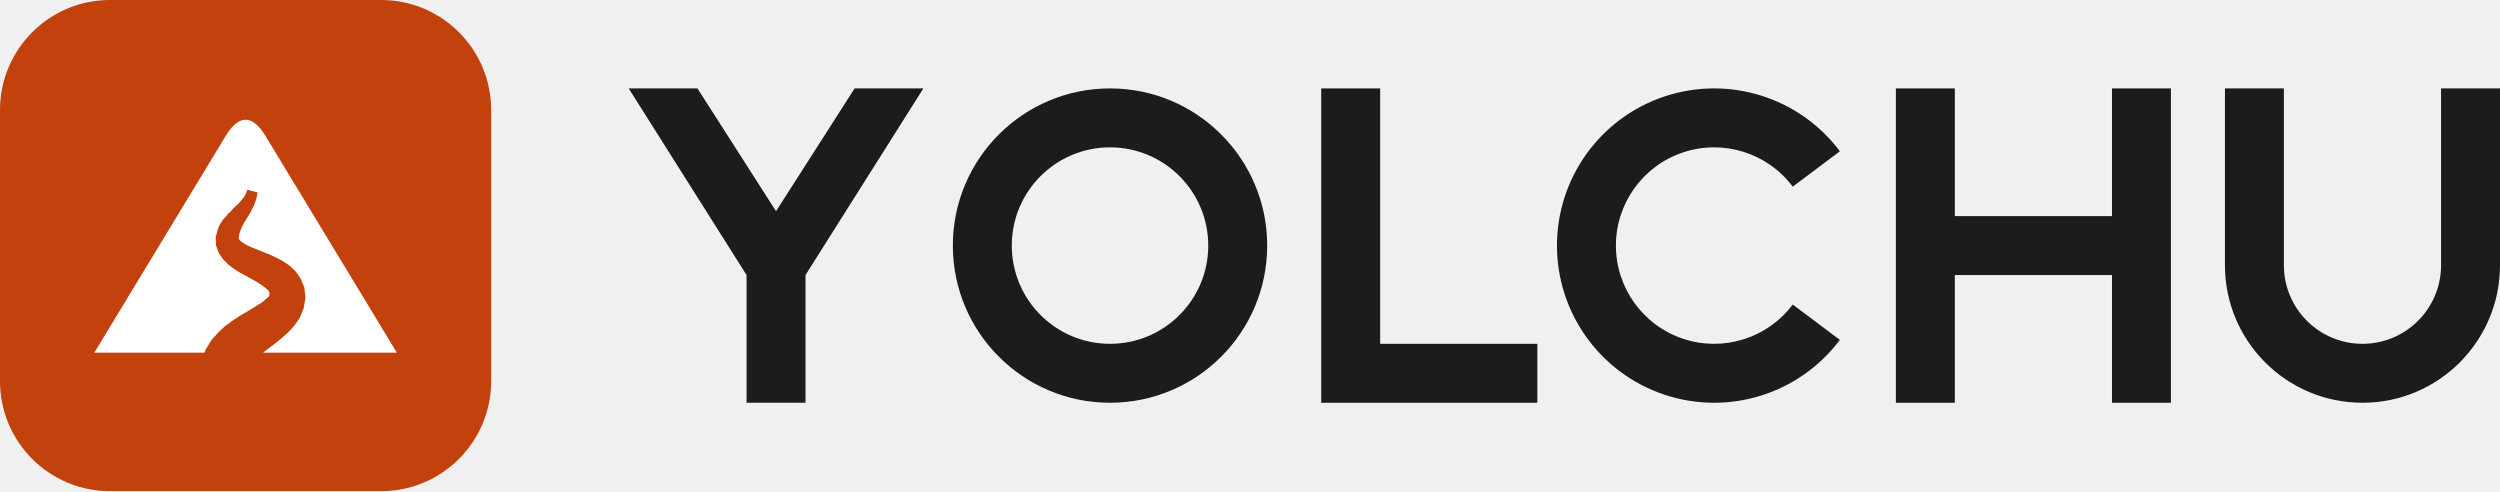
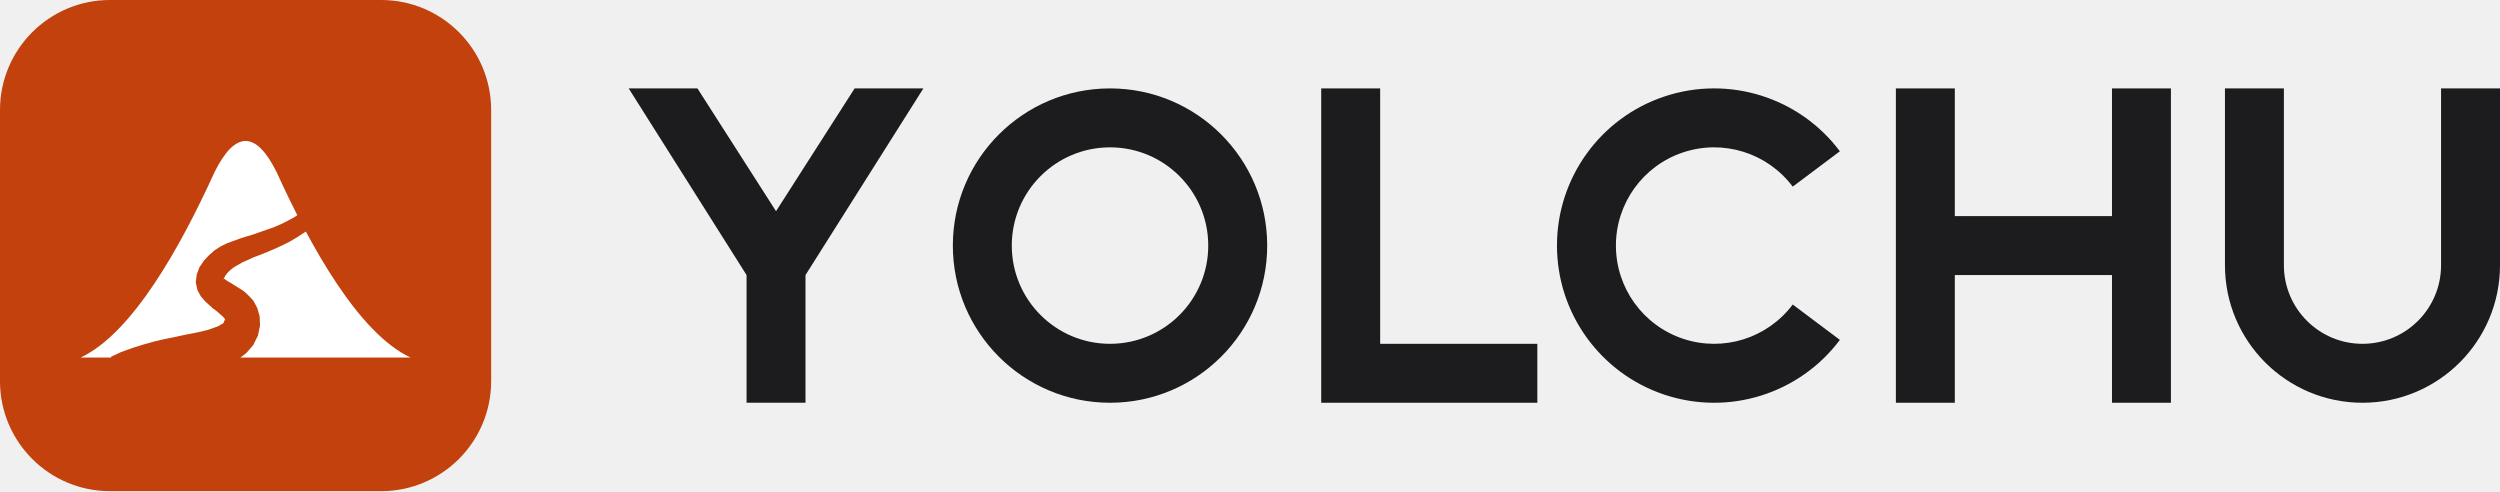
<svg xmlns="http://www.w3.org/2000/svg" width="509" height="100" viewBox="0 0 509 100" role="img" aria-label="YOLCHU">
  <defs>
    <mask id="yolchu-road" maskUnits="userSpaceOnUse" x="0" y="0" width="100" height="100">
      <rect width="100" height="100" fill="#fff" />
-       <path fill="#000" d="M51.5 90.8L51.3 89.4L51.4 88.8L51.6 88L52.1 87.1L53 86L54.2 84.9L55.6 83.6L57.3 82.3L59 81L60.8 79.5L62.6 77.9L64.3 76L65.8 73.8L66.9 71.1L67.4 68.1L67.1 65.1L66 62.4L64.5 60.3L62.7 58.6L60.9 57.4L59 56.4L57.1 55.5L55.3 54.8L53.6 54.1L52.1 53.5L50.7 52.9L49.6 52.3L48.9 51.8L48.4 51.4L48.2 51.2L48 50.8L48.1 49.8L48.2 49.4L48.4 48.8L48.6 48.2L48.9 47.5L49.3 46.8L49.6 46.1L50.1 45.4L50.5 44.7L51 43.9L51.5 43.1L51.9 42.2L52.4 41.3L52.7 40.4L53.1 39.4L53.3 38.4L53.5 37.4L50.5 36.6L50.2 37.5L49.9 38.1L49.5 38.8L49 39.4L48.5 40L48 40.6L47.4 41.1L46.8 41.7L46.2 42.3L45.6 43L44.9 43.6L44.3 44.4L43.6 45.1L43 46L42.4 46.9L41.9 48.2L41.3 50.4L41.4 52.8L42.2 55L43.5 56.9L45 58.4L46.6 59.6L48.3 60.7L50 61.6L51.6 62.5L53.2 63.4L54.6 64.3L55.7 65.1L56.5 65.8L56.9 66.4L57 66.8L56.9 66.9L56.9 67.5L56.7 67.7L56.4 68L55.8 68.5L54.9 69.3L53.6 70.1L52 71.1L50.2 72.2L48.3 73.3L46.2 74.7L44.1 76.2L42.1 78.1L40.1 80.3L38.4 83.1L37.1 86.4L36.5 89.2Z" />
+       <path fill="#000" d="M17.2 96.2L19.6 94.8L21.9 93.7L24.4 92.7L27 91.7L29.7 90.9L32.4 90.1L35.2 89.4L37.9 88.6L40.5 87.8L43.1 86.8L45.6 85.7L48 84.4L50.2 82.7L52.2 80.4L53.6 77.6L54.2 74.7L54.1 72L53.4 69.6L52.3 67.5L50.9 66L49.5 64.7L48.1 63.8L46.8 63L45.7 62.3L44.8 61.8L44.1 61.3L43.8 61.1L43.7 61.1L43.6 61.4L43.6 61.5L43.6 61.2L44.1 60.2L44.7 59.4L45.5 58.6L46.5 57.8L47.7 57.1L49.1 56.3L50.7 55.6L52.4 54.8L54.3 54.1L56.3 53.3L58.4 52.4L60.6 51.4L62.8 50.3L65 49L67.3 47.5L69.5 45.8L71.6 43.9L68.4 40.1L66.3 41.7L64.3 43.1L62.3 44.2L60.3 45.2L58.2 46.1L56.2 46.8L54.2 47.5L52.2 48.2L50.2 48.8L48.3 49.4L46.4 50.1L44.5 50.8L42.7 51.7L41 52.8L39.4 54.2L37.9 55.8L36.6 57.7L35.8 59.8L35.5 62.1L36 64.4L37 66.2L38.2 67.6L39.4 68.7L40.5 69.7L41.6 70.5L42.5 71.3L43.3 72L43.8 72.5L44 72.9L44 73.1L43.9 73.2L43.8 73.3L43.6 73.9L43.4 74.1L43 74.3L42.2 74.8L40.9 75.3L39.2 75.9L37.2 76.4L34.9 76.9L32.3 77.4L29.5 78L26.5 78.6L23.5 79.3L20.3 80.2L17.1 81.2L13.8 82.4L10.8 83.8Z" />
    </mask>
  </defs>
  <g>
    <rect width="100" height="100" rx="22.4" fill="#C2410C" />
-     <g transform="translate(15 13) scale(0.7)">
-       <path fill="#FFFFFF" mask="url(#yolchu-road)" d="M6 84L44.5 20.5Q50 12 55.5 20.5L94 84Z" />
+     <g transform="translate(15 14) scale(0.7)">
+       <path fill="#FFFFFF" mask="url(#yolchu-road)" d="M2 84C17 77 31 52 41 30Q50 12 59 30C69 52 83 77 98 84Z" />
    </g>
  </g>
  <g transform="translate(128 18)" fill="#1C1C1E">
    <path transform="translate(0 0)" d="M0 0H14L30 25L46 0H60L36 38V64H24V38Z" />
    <path transform="translate(66 0)" d="M32 0A32 32 0 1 1 32 64A32 32 0 1 1 32 0ZM32 12A20 20 0 1 0 32 52A20 20 0 1 0 32 12Z" />
    <path transform="translate(141 0)" d="M0 0H12V52H44V64H0Z" />
    <path transform="translate(189 0)" d="M57.6 12.8A32 32 0 1 0 57.6 51.2L48 44A20 20 0 1 1 48 20Z" />
    <path transform="translate(258 0)" d="M0 0H12V26H44V0H56V64H44V38H12V64H0Z" />
    <path transform="translate(325 0)" d="M0 0H12V36A16 16 0 0 0 44 36V0H56V36A28 28 0 0 1 0 36Z" />
  </g>
</svg>
